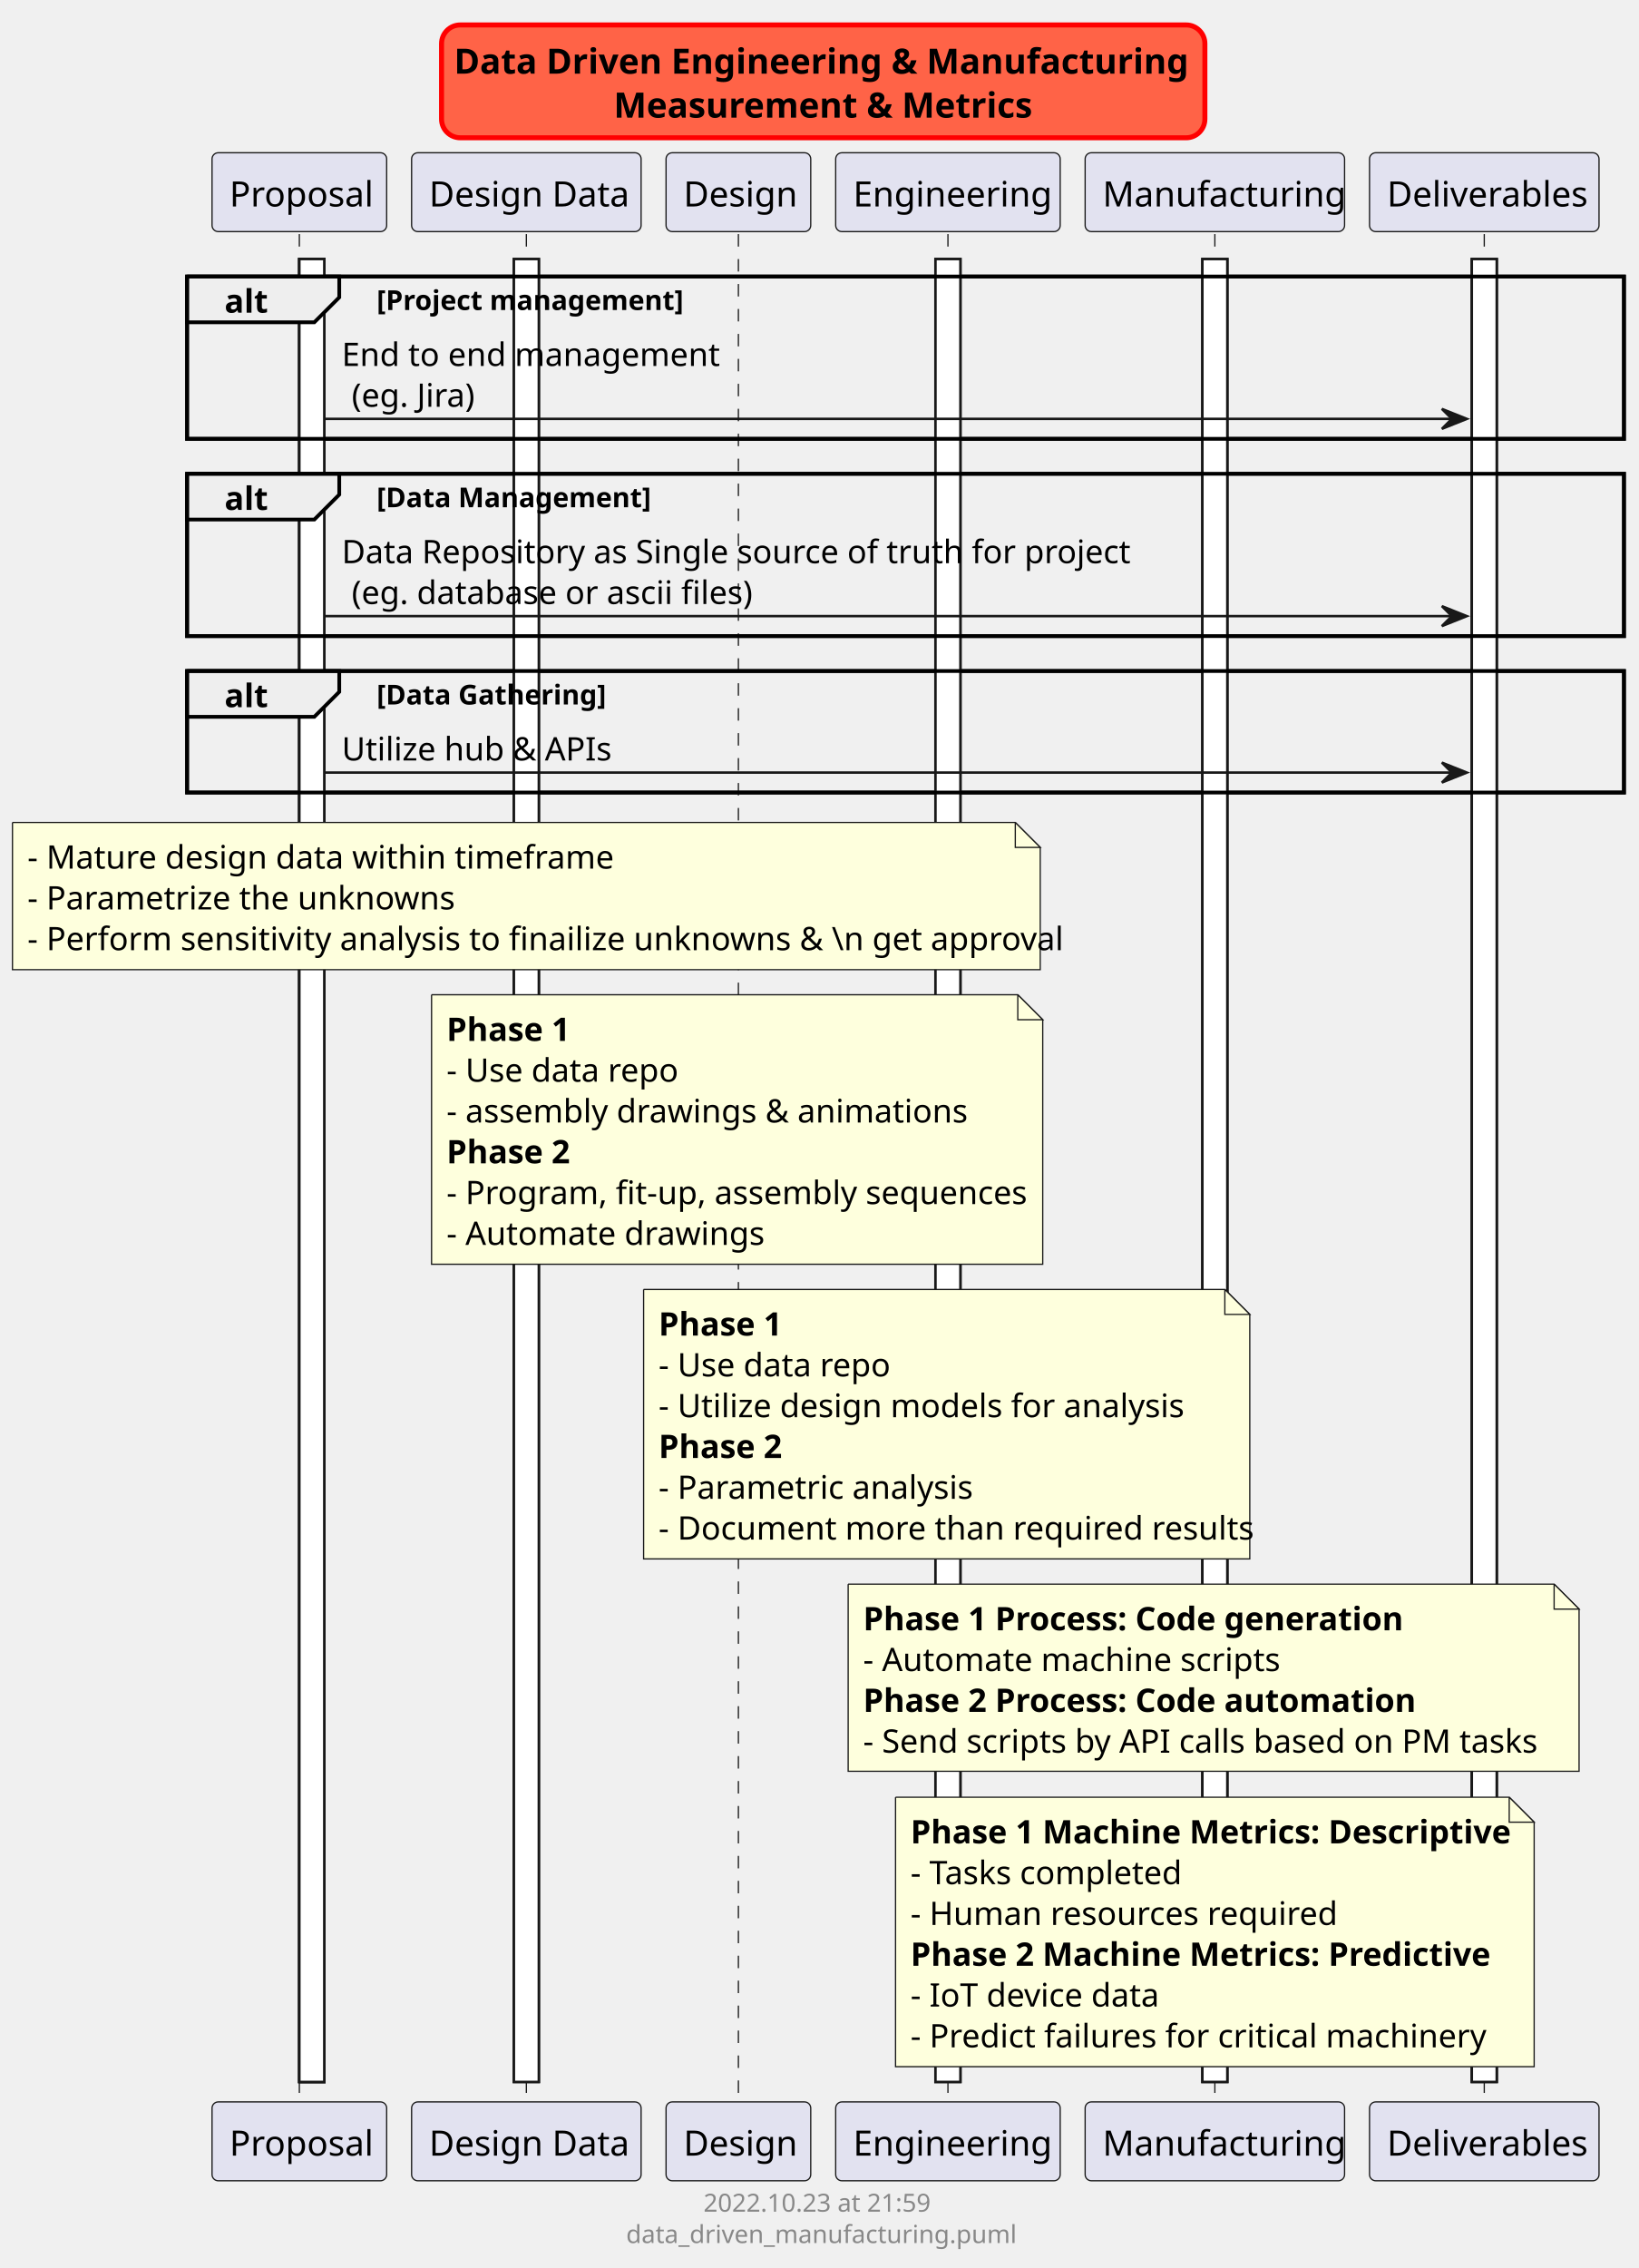
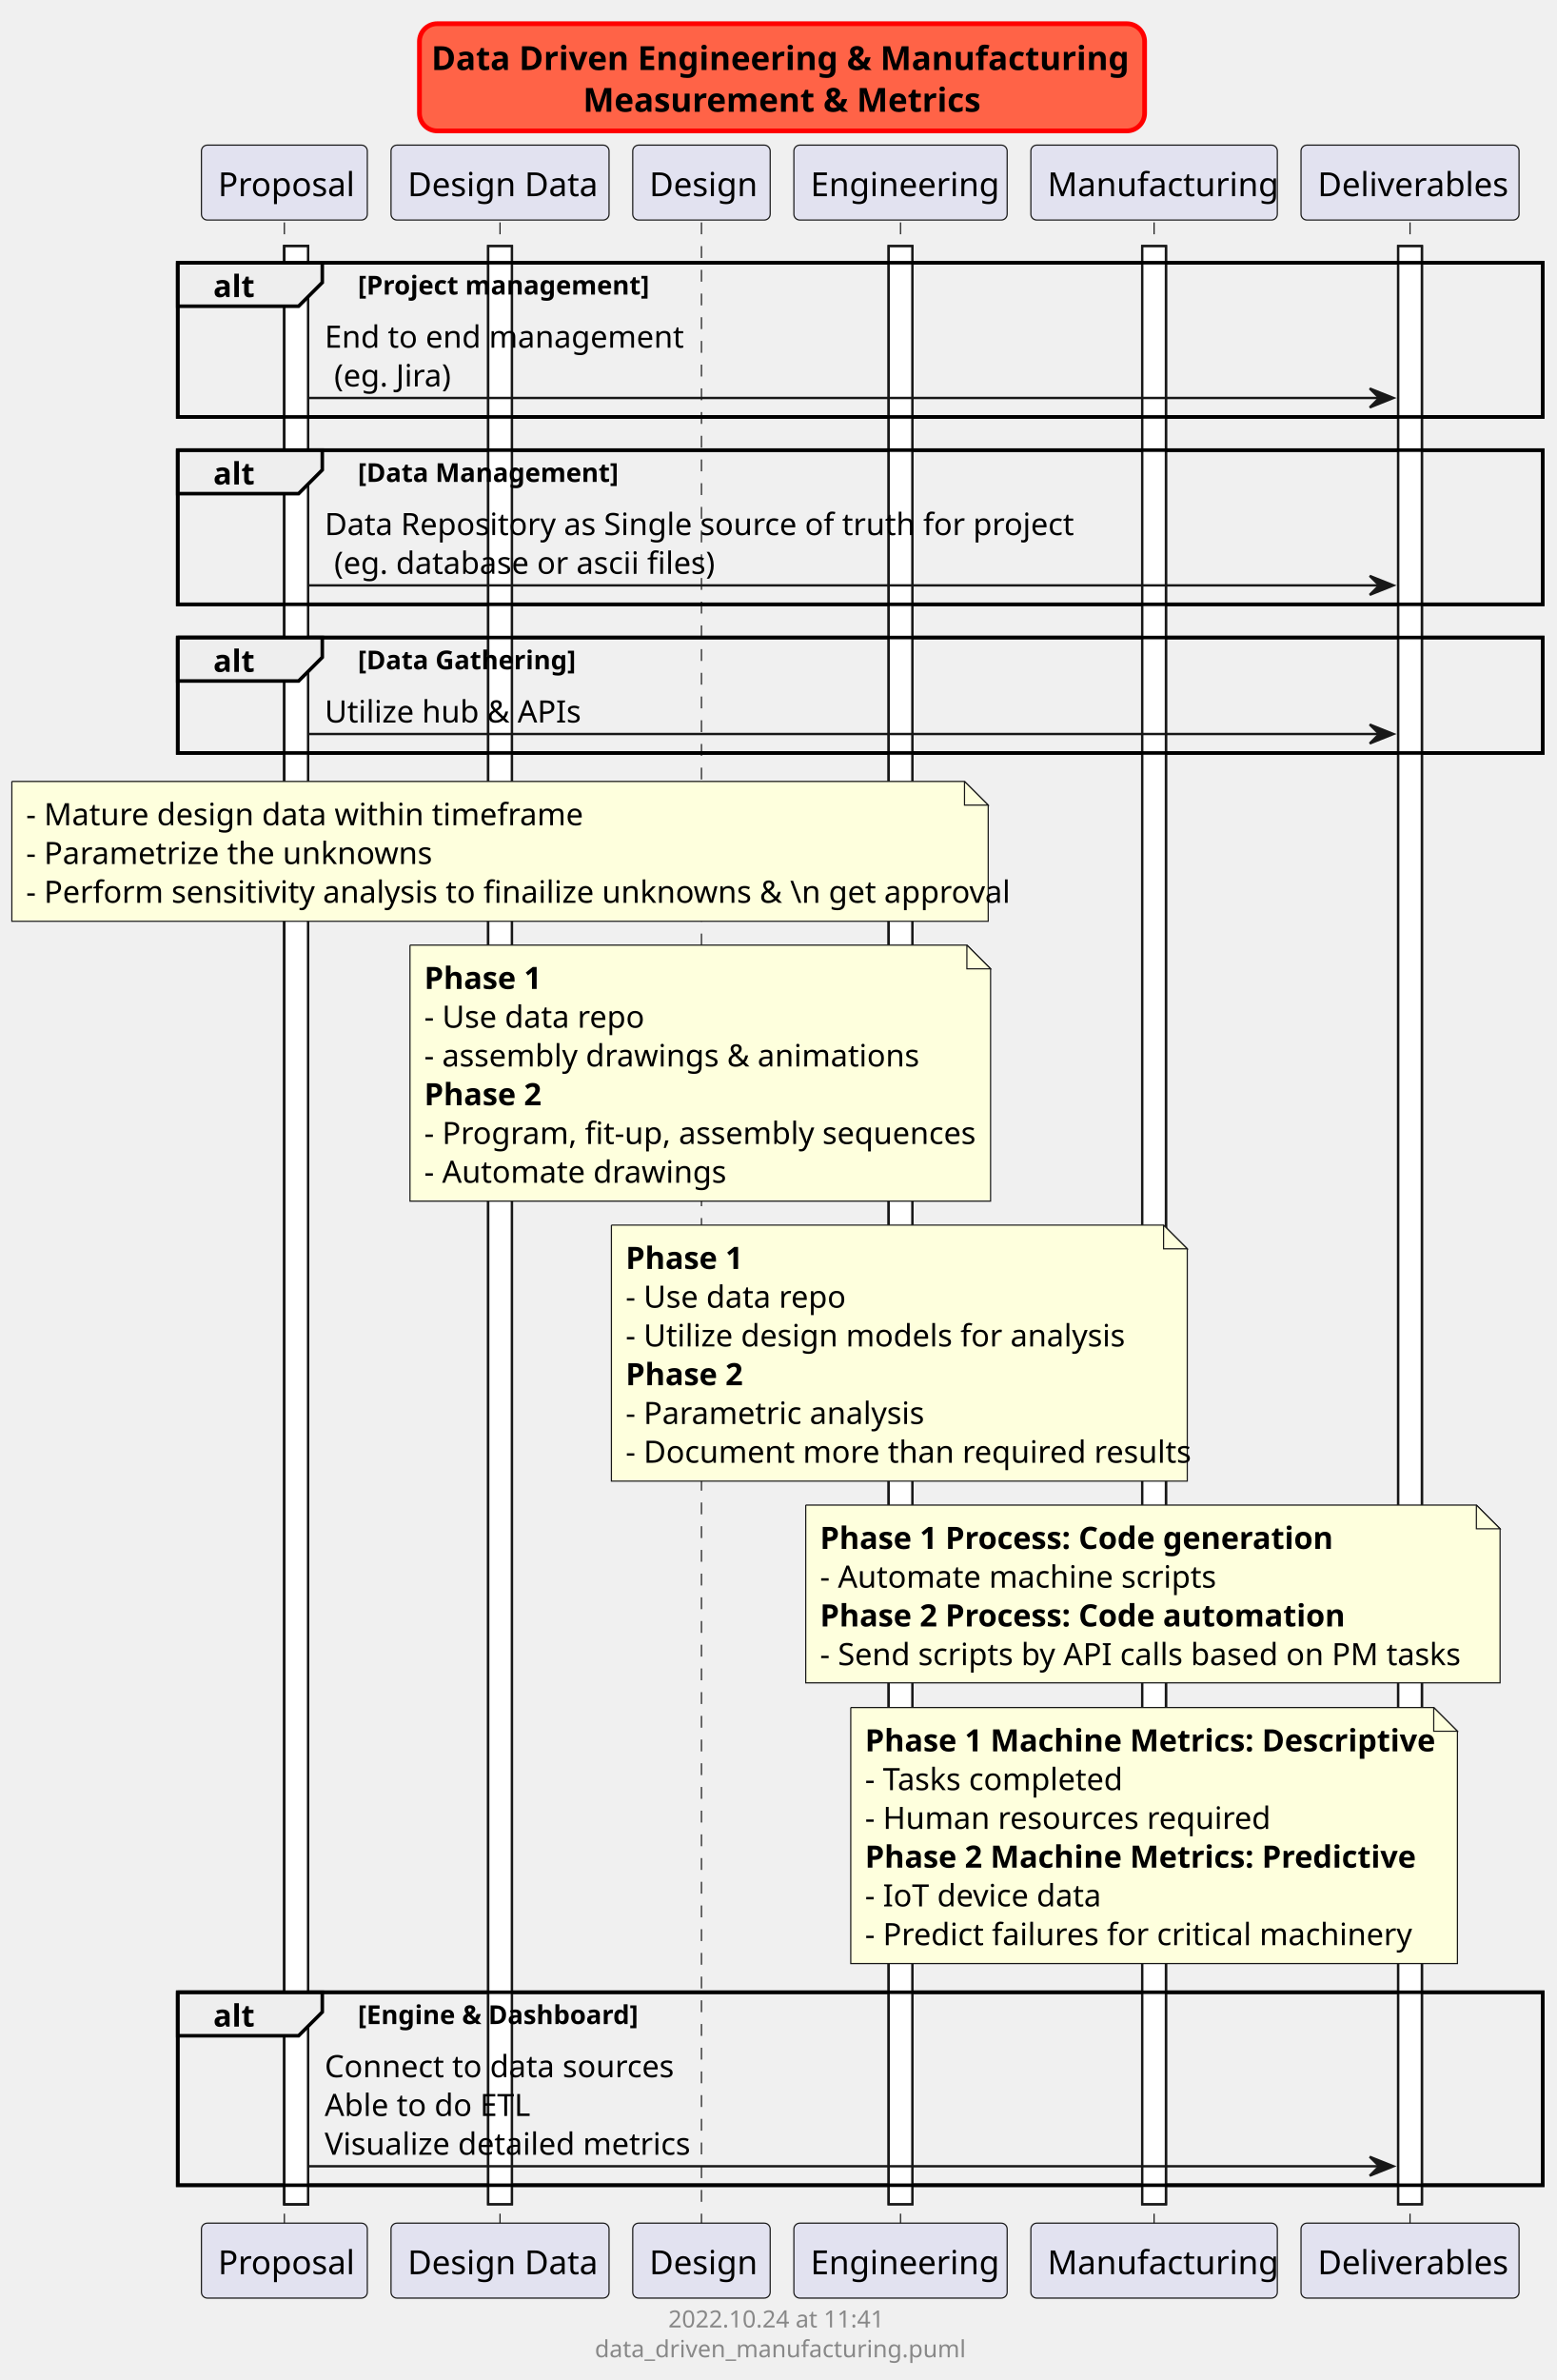
- <svg xmlns="http://www.w3.org/2000/svg" contentStyleType="text/css" height="909px" preserveAspectRatio="none" style="width:657px;height:909px;background:#FFFFFF;" version="1.1" viewBox="0 0 657 909" width="657px" zoomAndPan="magnify">
+ <svg xmlns="http://www.w3.org/2000/svg" contentStyleType="text/css" height="1004px" preserveAspectRatio="none" style="width:657px;height:1004px;background:#FFFFFF;" version="1.1" viewBox="0 0 657 1004" width="657px" zoomAndPan="magnify">
  <defs />
  <g>
    <rect fill="#FF6347" height="45.219" id="_title" rx="7.5" ry="7.5" style="stroke:#FF0000;stroke-width:2.0;" width="306" x="177" y="10" />
    <text fill="#000000" font-family="sans-serif" font-size="14" font-weight="bold" lengthAdjust="spacing" textLength="292" x="182" y="29.533">Data Driven Engineering &amp; Manufacturing</text>
    <text fill="#000000" font-family="sans-serif" font-size="14" font-weight="bold" lengthAdjust="spacing" textLength="168" x="246" y="47.143">Measurement &amp; Metrics</text>
-     <rect fill="#FFFFFF" height="730.602" style="stroke:#181818;stroke-width:1.0;" width="10" x="120" y="103.828" />
-     <rect fill="#FFFFFF" height="730.602" style="stroke:#181818;stroke-width:1.0;" width="10" x="120" y="103.828" />
-     <rect fill="#FFFFFF" height="730.602" style="stroke:#181818;stroke-width:1.0;" width="10" x="206" y="103.828" />
-     <rect fill="#FFFFFF" height="730.602" style="stroke:#181818;stroke-width:1.0;" width="10" x="375" y="103.828" />
-     <rect fill="#FFFFFF" height="730.602" style="stroke:#181818;stroke-width:1.0;" width="10" x="482" y="103.828" />
-     <rect fill="#FFFFFF" height="730.602" style="stroke:#181818;stroke-width:1.0;" width="10" x="590" y="103.828" />
+     <rect fill="#FFFFFF" height="826.008" style="stroke:#181818;stroke-width:1.0;" width="10" x="120" y="103.828" />
+     <rect fill="#FFFFFF" height="826.008" style="stroke:#181818;stroke-width:1.0;" width="10" x="120" y="103.828" />
+     <rect fill="#FFFFFF" height="826.008" style="stroke:#181818;stroke-width:1.0;" width="10" x="206" y="103.828" />
+     <rect fill="#FFFFFF" height="826.008" style="stroke:#181818;stroke-width:1.0;" width="10" x="375" y="103.828" />
+     <rect fill="#FFFFFF" height="826.008" style="stroke:#181818;stroke-width:1.0;" width="10" x="482" y="103.828" />
+     <rect fill="#FFFFFF" height="826.008" style="stroke:#181818;stroke-width:1.0;" width="10" x="590" y="103.828" />
    <rect fill="none" height="65.055" style="stroke:#000000;stroke-width:1.5;" width="576" x="75" y="110.828" />
    <rect fill="none" height="65.055" style="stroke:#000000;stroke-width:1.5;" width="576" x="75" y="189.883" />
    <rect fill="none" height="48.703" style="stroke:#000000;stroke-width:1.5;" width="576" x="75" y="268.938" />
-     <line style="stroke:#181818;stroke-width:0.5;stroke-dasharray:5.0,5.0;" x1="120" x2="120" y1="93.828" y2="843.43" />
-     <line style="stroke:#181818;stroke-width:0.5;stroke-dasharray:5.0,5.0;" x1="211" x2="211" y1="93.828" y2="843.43" />
-     <line style="stroke:#181818;stroke-width:0.5;stroke-dasharray:5.0,5.0;" x1="296" x2="296" y1="93.828" y2="843.43" />
-     <line style="stroke:#181818;stroke-width:0.5;stroke-dasharray:5.0,5.0;" x1="380" x2="380" y1="93.828" y2="843.43" />
-     <line style="stroke:#181818;stroke-width:0.5;stroke-dasharray:5.0,5.0;" x1="487" x2="487" y1="93.828" y2="843.43" />
-     <line style="stroke:#181818;stroke-width:0.5;stroke-dasharray:5.0,5.0;" x1="595" x2="595" y1="93.828" y2="843.43" />
+     <rect fill="none" height="81.406" style="stroke:#000000;stroke-width:1.5;" width="576" x="75" y="840.43" />
+     <line style="stroke:#181818;stroke-width:0.5;stroke-dasharray:5.0,5.0;" x1="120" x2="120" y1="93.828" y2="938.836" />
+     <line style="stroke:#181818;stroke-width:0.5;stroke-dasharray:5.0,5.0;" x1="211" x2="211" y1="93.828" y2="938.836" />
+     <line style="stroke:#181818;stroke-width:0.5;stroke-dasharray:5.0,5.0;" x1="296" x2="296" y1="93.828" y2="938.836" />
+     <line style="stroke:#181818;stroke-width:0.5;stroke-dasharray:5.0,5.0;" x1="380" x2="380" y1="93.828" y2="938.836" />
+     <line style="stroke:#181818;stroke-width:0.5;stroke-dasharray:5.0,5.0;" x1="487" x2="487" y1="93.828" y2="938.836" />
+     <line style="stroke:#181818;stroke-width:0.5;stroke-dasharray:5.0,5.0;" x1="595" x2="595" y1="93.828" y2="938.836" />
    <rect fill="#E2E2F0" height="31.609" rx="2.5" ry="2.5" style="stroke:#181818;stroke-width:0.5;" width="70" x="85" y="61.219" />
    <text fill="#000000" font-family="sans-serif" font-size="14" lengthAdjust="spacing" textLength="56" x="92" y="82.752">Proposal</text>
-     <rect fill="#E2E2F0" height="31.609" rx="2.5" ry="2.5" style="stroke:#181818;stroke-width:0.5;" width="70" x="85" y="842.43" />
-     <text fill="#000000" font-family="sans-serif" font-size="14" lengthAdjust="spacing" textLength="56" x="92" y="863.963">Proposal</text>
+     <rect fill="#E2E2F0" height="31.609" rx="2.5" ry="2.5" style="stroke:#181818;stroke-width:0.5;" width="70" x="85" y="937.836" />
+     <text fill="#000000" font-family="sans-serif" font-size="14" lengthAdjust="spacing" textLength="56" x="92" y="959.369">Proposal</text>
    <rect fill="#E2E2F0" height="31.609" rx="2.5" ry="2.5" style="stroke:#181818;stroke-width:0.5;" width="92" x="165" y="61.219" />
    <text fill="#000000" font-family="sans-serif" font-size="14" lengthAdjust="spacing" textLength="78" x="172" y="82.752">Design Data</text>
-     <rect fill="#E2E2F0" height="31.609" rx="2.5" ry="2.5" style="stroke:#181818;stroke-width:0.5;" width="92" x="165" y="842.43" />
-     <text fill="#000000" font-family="sans-serif" font-size="14" lengthAdjust="spacing" textLength="78" x="172" y="863.963">Design Data</text>
+     <rect fill="#E2E2F0" height="31.609" rx="2.5" ry="2.5" style="stroke:#181818;stroke-width:0.5;" width="92" x="165" y="937.836" />
+     <text fill="#000000" font-family="sans-serif" font-size="14" lengthAdjust="spacing" textLength="78" x="172" y="959.369">Design Data</text>
    <rect fill="#E2E2F0" height="31.609" rx="2.5" ry="2.5" style="stroke:#181818;stroke-width:0.5;" width="58" x="267" y="61.219" />
    <text fill="#000000" font-family="sans-serif" font-size="14" lengthAdjust="spacing" textLength="44" x="274" y="82.752">Design</text>
-     <rect fill="#E2E2F0" height="31.609" rx="2.5" ry="2.5" style="stroke:#181818;stroke-width:0.5;" width="58" x="267" y="842.43" />
-     <text fill="#000000" font-family="sans-serif" font-size="14" lengthAdjust="spacing" textLength="44" x="274" y="863.963">Design</text>
+     <rect fill="#E2E2F0" height="31.609" rx="2.5" ry="2.5" style="stroke:#181818;stroke-width:0.5;" width="58" x="267" y="937.836" />
+     <text fill="#000000" font-family="sans-serif" font-size="14" lengthAdjust="spacing" textLength="44" x="274" y="959.369">Design</text>
    <rect fill="#E2E2F0" height="31.609" rx="2.5" ry="2.5" style="stroke:#181818;stroke-width:0.5;" width="90" x="335" y="61.219" />
    <text fill="#000000" font-family="sans-serif" font-size="14" lengthAdjust="spacing" textLength="76" x="342" y="82.752">Engineering</text>
-     <rect fill="#E2E2F0" height="31.609" rx="2.5" ry="2.5" style="stroke:#181818;stroke-width:0.5;" width="90" x="335" y="842.43" />
-     <text fill="#000000" font-family="sans-serif" font-size="14" lengthAdjust="spacing" textLength="76" x="342" y="863.963">Engineering</text>
+     <rect fill="#E2E2F0" height="31.609" rx="2.5" ry="2.5" style="stroke:#181818;stroke-width:0.5;" width="90" x="335" y="937.836" />
+     <text fill="#000000" font-family="sans-serif" font-size="14" lengthAdjust="spacing" textLength="76" x="342" y="959.369">Engineering</text>
    <rect fill="#E2E2F0" height="31.609" rx="2.5" ry="2.5" style="stroke:#181818;stroke-width:0.5;" width="104" x="435" y="61.219" />
    <text fill="#000000" font-family="sans-serif" font-size="14" lengthAdjust="spacing" textLength="90" x="442" y="82.752">Manufacturing</text>
-     <rect fill="#E2E2F0" height="31.609" rx="2.5" ry="2.5" style="stroke:#181818;stroke-width:0.5;" width="104" x="435" y="842.43" />
-     <text fill="#000000" font-family="sans-serif" font-size="14" lengthAdjust="spacing" textLength="90" x="442" y="863.963">Manufacturing</text>
+     <rect fill="#E2E2F0" height="31.609" rx="2.5" ry="2.5" style="stroke:#181818;stroke-width:0.5;" width="104" x="435" y="937.836" />
+     <text fill="#000000" font-family="sans-serif" font-size="14" lengthAdjust="spacing" textLength="90" x="442" y="959.369">Manufacturing</text>
    <rect fill="#E2E2F0" height="31.609" rx="2.5" ry="2.5" style="stroke:#181818;stroke-width:0.5;" width="92" x="549" y="61.219" />
    <text fill="#000000" font-family="sans-serif" font-size="14" lengthAdjust="spacing" textLength="78" x="556" y="82.752">Deliverables</text>
-     <rect fill="#E2E2F0" height="31.609" rx="2.5" ry="2.5" style="stroke:#181818;stroke-width:0.5;" width="92" x="549" y="842.43" />
-     <text fill="#000000" font-family="sans-serif" font-size="14" lengthAdjust="spacing" textLength="78" x="556" y="863.963">Deliverables</text>
-     <rect fill="#FFFFFF" height="730.602" style="stroke:#181818;stroke-width:1.0;" width="10" x="120" y="103.828" />
-     <rect fill="#FFFFFF" height="730.602" style="stroke:#181818;stroke-width:1.0;" width="10" x="120" y="103.828" />
-     <rect fill="#FFFFFF" height="730.602" style="stroke:#181818;stroke-width:1.0;" width="10" x="206" y="103.828" />
-     <rect fill="#FFFFFF" height="730.602" style="stroke:#181818;stroke-width:1.0;" width="10" x="375" y="103.828" />
-     <rect fill="#FFFFFF" height="730.602" style="stroke:#181818;stroke-width:1.0;" width="10" x="482" y="103.828" />
-     <rect fill="#FFFFFF" height="730.602" style="stroke:#181818;stroke-width:1.0;" width="10" x="590" y="103.828" />
+     <rect fill="#E2E2F0" height="31.609" rx="2.5" ry="2.5" style="stroke:#181818;stroke-width:0.5;" width="92" x="549" y="937.836" />
+     <text fill="#000000" font-family="sans-serif" font-size="14" lengthAdjust="spacing" textLength="78" x="556" y="959.369">Deliverables</text>
+     <rect fill="#FFFFFF" height="826.008" style="stroke:#181818;stroke-width:1.0;" width="10" x="120" y="103.828" />
+     <rect fill="#FFFFFF" height="826.008" style="stroke:#181818;stroke-width:1.0;" width="10" x="120" y="103.828" />
+     <rect fill="#FFFFFF" height="826.008" style="stroke:#181818;stroke-width:1.0;" width="10" x="206" y="103.828" />
+     <rect fill="#FFFFFF" height="826.008" style="stroke:#181818;stroke-width:1.0;" width="10" x="375" y="103.828" />
+     <rect fill="#FFFFFF" height="826.008" style="stroke:#181818;stroke-width:1.0;" width="10" x="482" y="103.828" />
+     <rect fill="#FFFFFF" height="826.008" style="stroke:#181818;stroke-width:1.0;" width="10" x="590" y="103.828" />
    <path d="M75,110.828 L136,110.828 L136,119.18 L126,129.18 L75,129.18 L75,110.828 " fill="#EEEEEE" style="stroke:#000000;stroke-width:1.5;" />
    <rect fill="none" height="65.055" style="stroke:#000000;stroke-width:1.5;" width="576" x="75" y="110.828" />
    <text fill="#000000" font-family="sans-serif" font-size="13" font-weight="bold" lengthAdjust="spacing" textLength="16" x="90" y="125.323">alt</text>
    <text fill="#000000" font-family="sans-serif" font-size="11" font-weight="bold" lengthAdjust="spacing" textLength="123" x="151" y="124.247">[Project management]</text>
    <polygon fill="#181818" points="578,163.883,588,167.883,578,171.883,582,167.883" style="stroke:#181818;stroke-width:1.0;" />
    <line style="stroke:#181818;stroke-width:1.0;" x1="130" x2="584" y1="167.883" y2="167.883" />
    <text fill="#000000" font-family="sans-serif" font-size="13" lengthAdjust="spacing" textLength="142" x="137" y="146.675">End to end management</text>
    <text fill="#000000" font-family="sans-serif" font-size="13" lengthAdjust="spacing" textLength="50" x="141" y="163.026">(eg. Jira)</text>
    <path d="M75,189.883 L136,189.883 L136,198.234 L126,208.234 L75,208.234 L75,189.883 " fill="#EEEEEE" style="stroke:#000000;stroke-width:1.5;" />
    <rect fill="none" height="65.055" style="stroke:#000000;stroke-width:1.5;" width="576" x="75" y="189.883" />
    <text fill="#000000" font-family="sans-serif" font-size="13" font-weight="bold" lengthAdjust="spacing" textLength="16" x="90" y="204.378">alt</text>
    <text fill="#000000" font-family="sans-serif" font-size="11" font-weight="bold" lengthAdjust="spacing" textLength="106" x="151" y="203.302">[Data Management]</text>
    <polygon fill="#181818" points="578,242.938,588,246.938,578,250.938,582,246.938" style="stroke:#181818;stroke-width:1.0;" />
    <line style="stroke:#181818;stroke-width:1.0;" x1="130" x2="584" y1="246.938" y2="246.938" />
    <text fill="#000000" font-family="sans-serif" font-size="13" lengthAdjust="spacing" textLength="299" x="137" y="225.73">Data Repository as Single source of truth for project</text>
    <text fill="#000000" font-family="sans-serif" font-size="13" lengthAdjust="spacing" textLength="156" x="141" y="242.081">(eg. database or ascii files)</text>
    <path d="M75,268.938 L136,268.938 L136,277.289 L126,287.289 L75,287.289 L75,268.938 " fill="#EEEEEE" style="stroke:#000000;stroke-width:1.5;" />
    <rect fill="none" height="48.703" style="stroke:#000000;stroke-width:1.5;" width="576" x="75" y="268.938" />
    <text fill="#000000" font-family="sans-serif" font-size="13" font-weight="bold" lengthAdjust="spacing" textLength="16" x="90" y="283.433">alt</text>
    <text fill="#000000" font-family="sans-serif" font-size="11" font-weight="bold" lengthAdjust="spacing" textLength="88" x="151" y="282.356">[Data Gathering]</text>
    <polygon fill="#181818" points="578,305.641,588,309.641,578,313.641,582,309.641" style="stroke:#181818;stroke-width:1.0;" />
    <line style="stroke:#181818;stroke-width:1.0;" x1="130" x2="584" y1="309.641" y2="309.641" />
    <text fill="#000000" font-family="sans-serif" font-size="13" lengthAdjust="spacing" textLength="106" x="137" y="304.784">Utilize hub &amp; APIs</text>
    <path d="M5,329.641 L5,388.641 L417,388.641 L417,339.641 L407,329.641 L5,329.641 " fill="#FEFFDD" style="stroke:#181818;stroke-width:0.5;" />
    <path d="M407,329.641 L407,339.641 L417,339.641 L407,329.641 " fill="#FEFFDD" style="stroke:#181818;stroke-width:0.5;" />
    <text fill="#000000" font-family="sans-serif" font-size="13" lengthAdjust="spacing" textLength="217" x="11" y="348.136">- Mature design data within timeframe</text>
    <text fill="#000000" font-family="sans-serif" font-size="13" lengthAdjust="spacing" textLength="162" x="11" y="364.487">- Parametrize the unknowns</text>
    <text fill="#000000" font-family="sans-serif" font-size="13" lengthAdjust="spacing" textLength="391" x="11" y="380.839">- Perform sensitivity analysis to finailize unknowns &amp; \n get approval</text>
    <path d="M173,398.695 L173,506.695 L418,506.695 L418,408.695 L408,398.695 L173,398.695 " fill="#FEFFDD" style="stroke:#181818;stroke-width:0.5;" />
    <path d="M408,398.695 L408,408.695 L418,408.695 L408,398.695 " fill="#FEFFDD" style="stroke:#181818;stroke-width:0.5;" />
    <text fill="#000000" font-family="sans-serif" font-size="13" font-weight="bold" lengthAdjust="spacing" textLength="50" x="179" y="417.19">Phase 1</text>
    <text fill="#000000" font-family="sans-serif" font-size="13" lengthAdjust="spacing" textLength="89" x="179" y="433.542">- Use data repo</text>
    <text fill="#000000" font-family="sans-serif" font-size="13" lengthAdjust="spacing" textLength="199" x="179" y="449.894">- assembly drawings &amp; animations</text>
    <text fill="#000000" font-family="sans-serif" font-size="13" font-weight="bold" lengthAdjust="spacing" textLength="50" x="179" y="466.245">Phase 2</text>
    <text fill="#000000" font-family="sans-serif" font-size="13" lengthAdjust="spacing" textLength="224" x="179" y="482.597">- Program, fit-up, assembly sequences</text>
    <text fill="#000000" font-family="sans-serif" font-size="13" lengthAdjust="spacing" textLength="119" x="179" y="498.948">- Automate drawings</text>
    <path d="M258,516.805 L258,624.805 L501,624.805 L501,526.805 L491,516.805 L258,516.805 " fill="#FEFFDD" style="stroke:#181818;stroke-width:0.5;" />
    <path d="M491,516.805 L491,526.805 L501,526.805 L491,516.805 " fill="#FEFFDD" style="stroke:#181818;stroke-width:0.5;" />
    <text fill="#000000" font-family="sans-serif" font-size="13" font-weight="bold" lengthAdjust="spacing" textLength="50" x="264" y="535.3">Phase 1</text>
    <text fill="#000000" font-family="sans-serif" font-size="13" lengthAdjust="spacing" textLength="89" x="264" y="551.651">- Use data repo</text>
    <text fill="#000000" font-family="sans-serif" font-size="13" lengthAdjust="spacing" textLength="202" x="264" y="568.003">- Utilize design models for analysis</text>
    <text fill="#000000" font-family="sans-serif" font-size="13" font-weight="bold" lengthAdjust="spacing" textLength="50" x="264" y="584.355">Phase 2</text>
    <text fill="#000000" font-family="sans-serif" font-size="13" lengthAdjust="spacing" textLength="123" x="264" y="600.706">- Parametric analysis</text>
    <text fill="#000000" font-family="sans-serif" font-size="13" lengthAdjust="spacing" textLength="222" x="264" y="617.058">- Document more than required results</text>
    <path d="M340,634.914 L340,709.914 L633,709.914 L633,644.914 L623,634.914 L340,634.914 " fill="#FEFFDD" style="stroke:#181818;stroke-width:0.5;" />
    <path d="M623,634.914 L623,644.914 L633,644.914 L623,634.914 " fill="#FEFFDD" style="stroke:#181818;stroke-width:0.5;" />
    <text fill="#000000" font-family="sans-serif" font-size="13" font-weight="bold" lengthAdjust="spacing" textLength="217" x="346" y="653.409">Phase 1 Process: Code generation</text>
    <text fill="#000000" font-family="sans-serif" font-size="13" lengthAdjust="spacing" textLength="160" x="346" y="669.761">- Automate machine scripts</text>
    <text fill="#000000" font-family="sans-serif" font-size="13" font-weight="bold" lengthAdjust="spacing" textLength="220" x="346" y="686.112">Phase 2 Process: Code automation</text>
    <text fill="#000000" font-family="sans-serif" font-size="13" lengthAdjust="spacing" textLength="272" x="346" y="702.464">- Send scripts by API calls based on PM tasks</text>
    <path d="M359,720.32 L359,828.32 L615,828.32 L615,730.32 L605,720.32 L359,720.32 " fill="#FEFFDD" style="stroke:#181818;stroke-width:0.5;" />
    <path d="M605,720.32 L605,730.32 L615,730.32 L605,720.32 " fill="#FEFFDD" style="stroke:#181818;stroke-width:0.5;" />
    <text fill="#000000" font-family="sans-serif" font-size="13" font-weight="bold" lengthAdjust="spacing" textLength="235" x="365" y="738.815">Phase 1 Machine Metrics: Descriptive</text>
    <text fill="#000000" font-family="sans-serif" font-size="13" lengthAdjust="spacing" textLength="107" x="365" y="755.167">- Tasks completed</text>
    <text fill="#000000" font-family="sans-serif" font-size="13" lengthAdjust="spacing" textLength="160" x="365" y="771.519">- Human resources required</text>
    <text fill="#000000" font-family="sans-serif" font-size="13" font-weight="bold" lengthAdjust="spacing" textLength="229" x="365" y="787.87">Phase 2 Machine Metrics: Predictive</text>
    <text fill="#000000" font-family="sans-serif" font-size="13" lengthAdjust="spacing" textLength="94" x="365" y="804.222">- IoT device data</text>
    <text fill="#000000" font-family="sans-serif" font-size="13" lengthAdjust="spacing" textLength="218" x="365" y="820.573">- Predict failures for critical machinery</text>
-     <rect fill="none" height="25.156" id="_title" style="stroke:none;stroke-width:1.0;" width="158" x="251" y="876.039" />
-     <text fill="#888888" font-family="sans-serif" font-size="10" lengthAdjust="spacing" textLength="96" x="282" y="886.42">2022.10.23 at 21:59</text>
-     <text fill="#888888" font-family="sans-serif" font-size="10" lengthAdjust="spacing" textLength="158" x="251" y="898.998">data_driven_manufacturing.puml</text>
+     <path d="M75,840.43 L136,840.43 L136,848.781 L126,858.781 L75,858.781 L75,840.43 " fill="#EEEEEE" style="stroke:#000000;stroke-width:1.5;" />
+     <rect fill="none" height="81.406" style="stroke:#000000;stroke-width:1.5;" width="576" x="75" y="840.43" />
+     <text fill="#000000" font-family="sans-serif" font-size="13" font-weight="bold" lengthAdjust="spacing" textLength="16" x="90" y="854.925">alt</text>
+     <text fill="#000000" font-family="sans-serif" font-size="11" font-weight="bold" lengthAdjust="spacing" textLength="118" x="151" y="853.849">[Engine &amp; Dashboard]</text>
+     <polygon fill="#181818" points="578,909.836,588,913.836,578,917.836,582,913.836" style="stroke:#181818;stroke-width:1.0;" />
+     <line style="stroke:#181818;stroke-width:1.0;" x1="130" x2="584" y1="913.836" y2="913.836" />
+     <text fill="#000000" font-family="sans-serif" font-size="13" lengthAdjust="spacing" textLength="142" x="137" y="876.276">Connect to data sources</text>
+     <text fill="#000000" font-family="sans-serif" font-size="13" lengthAdjust="spacing" textLength="86" x="137" y="892.628">Able to do ETL</text>
+     <text fill="#000000" font-family="sans-serif" font-size="13" lengthAdjust="spacing" textLength="149" x="137" y="908.98">Visualize detailed metrics</text>
+     <rect fill="none" height="25.156" id="_title" style="stroke:none;stroke-width:1.0;" width="158" x="251" y="971.445" />
+     <text fill="#888888" font-family="sans-serif" font-size="10" lengthAdjust="spacing" textLength="96" x="282" y="981.826">2022.10.24 at 11:41</text>
+     <text fill="#888888" font-family="sans-serif" font-size="10" lengthAdjust="spacing" textLength="158" x="251" y="994.404">data_driven_manufacturing.puml</text>
  </g>
</svg>
